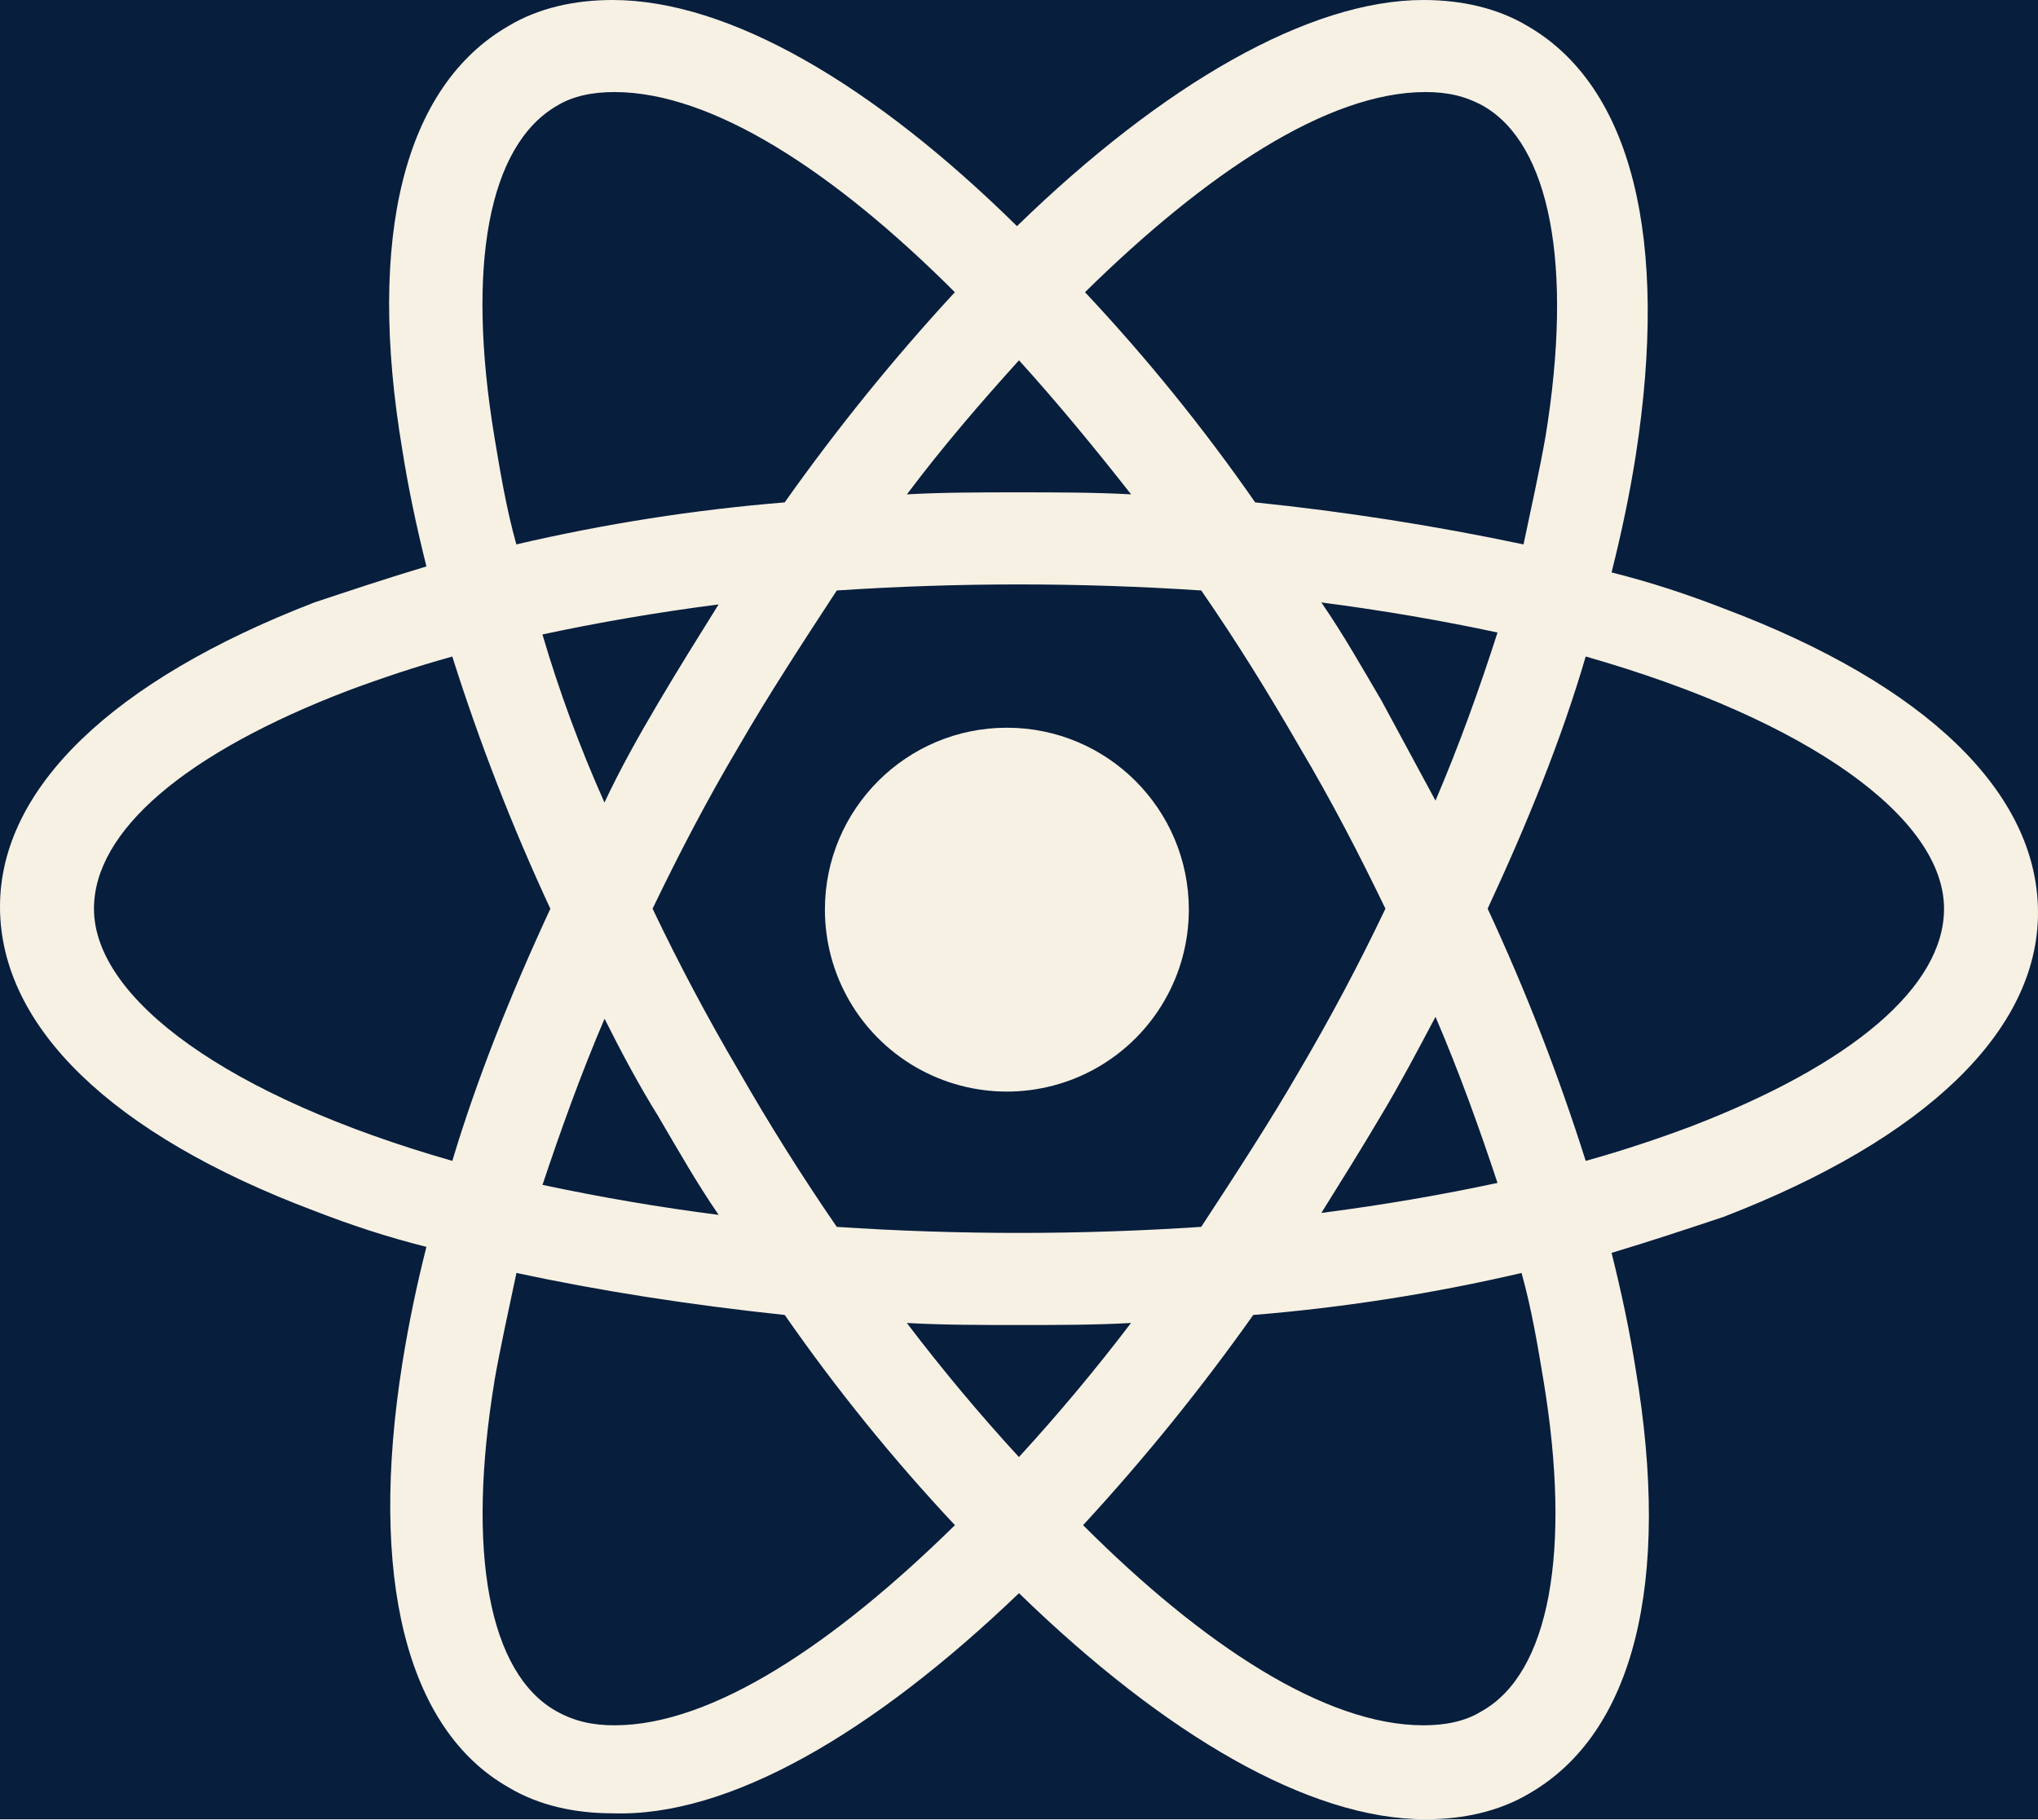
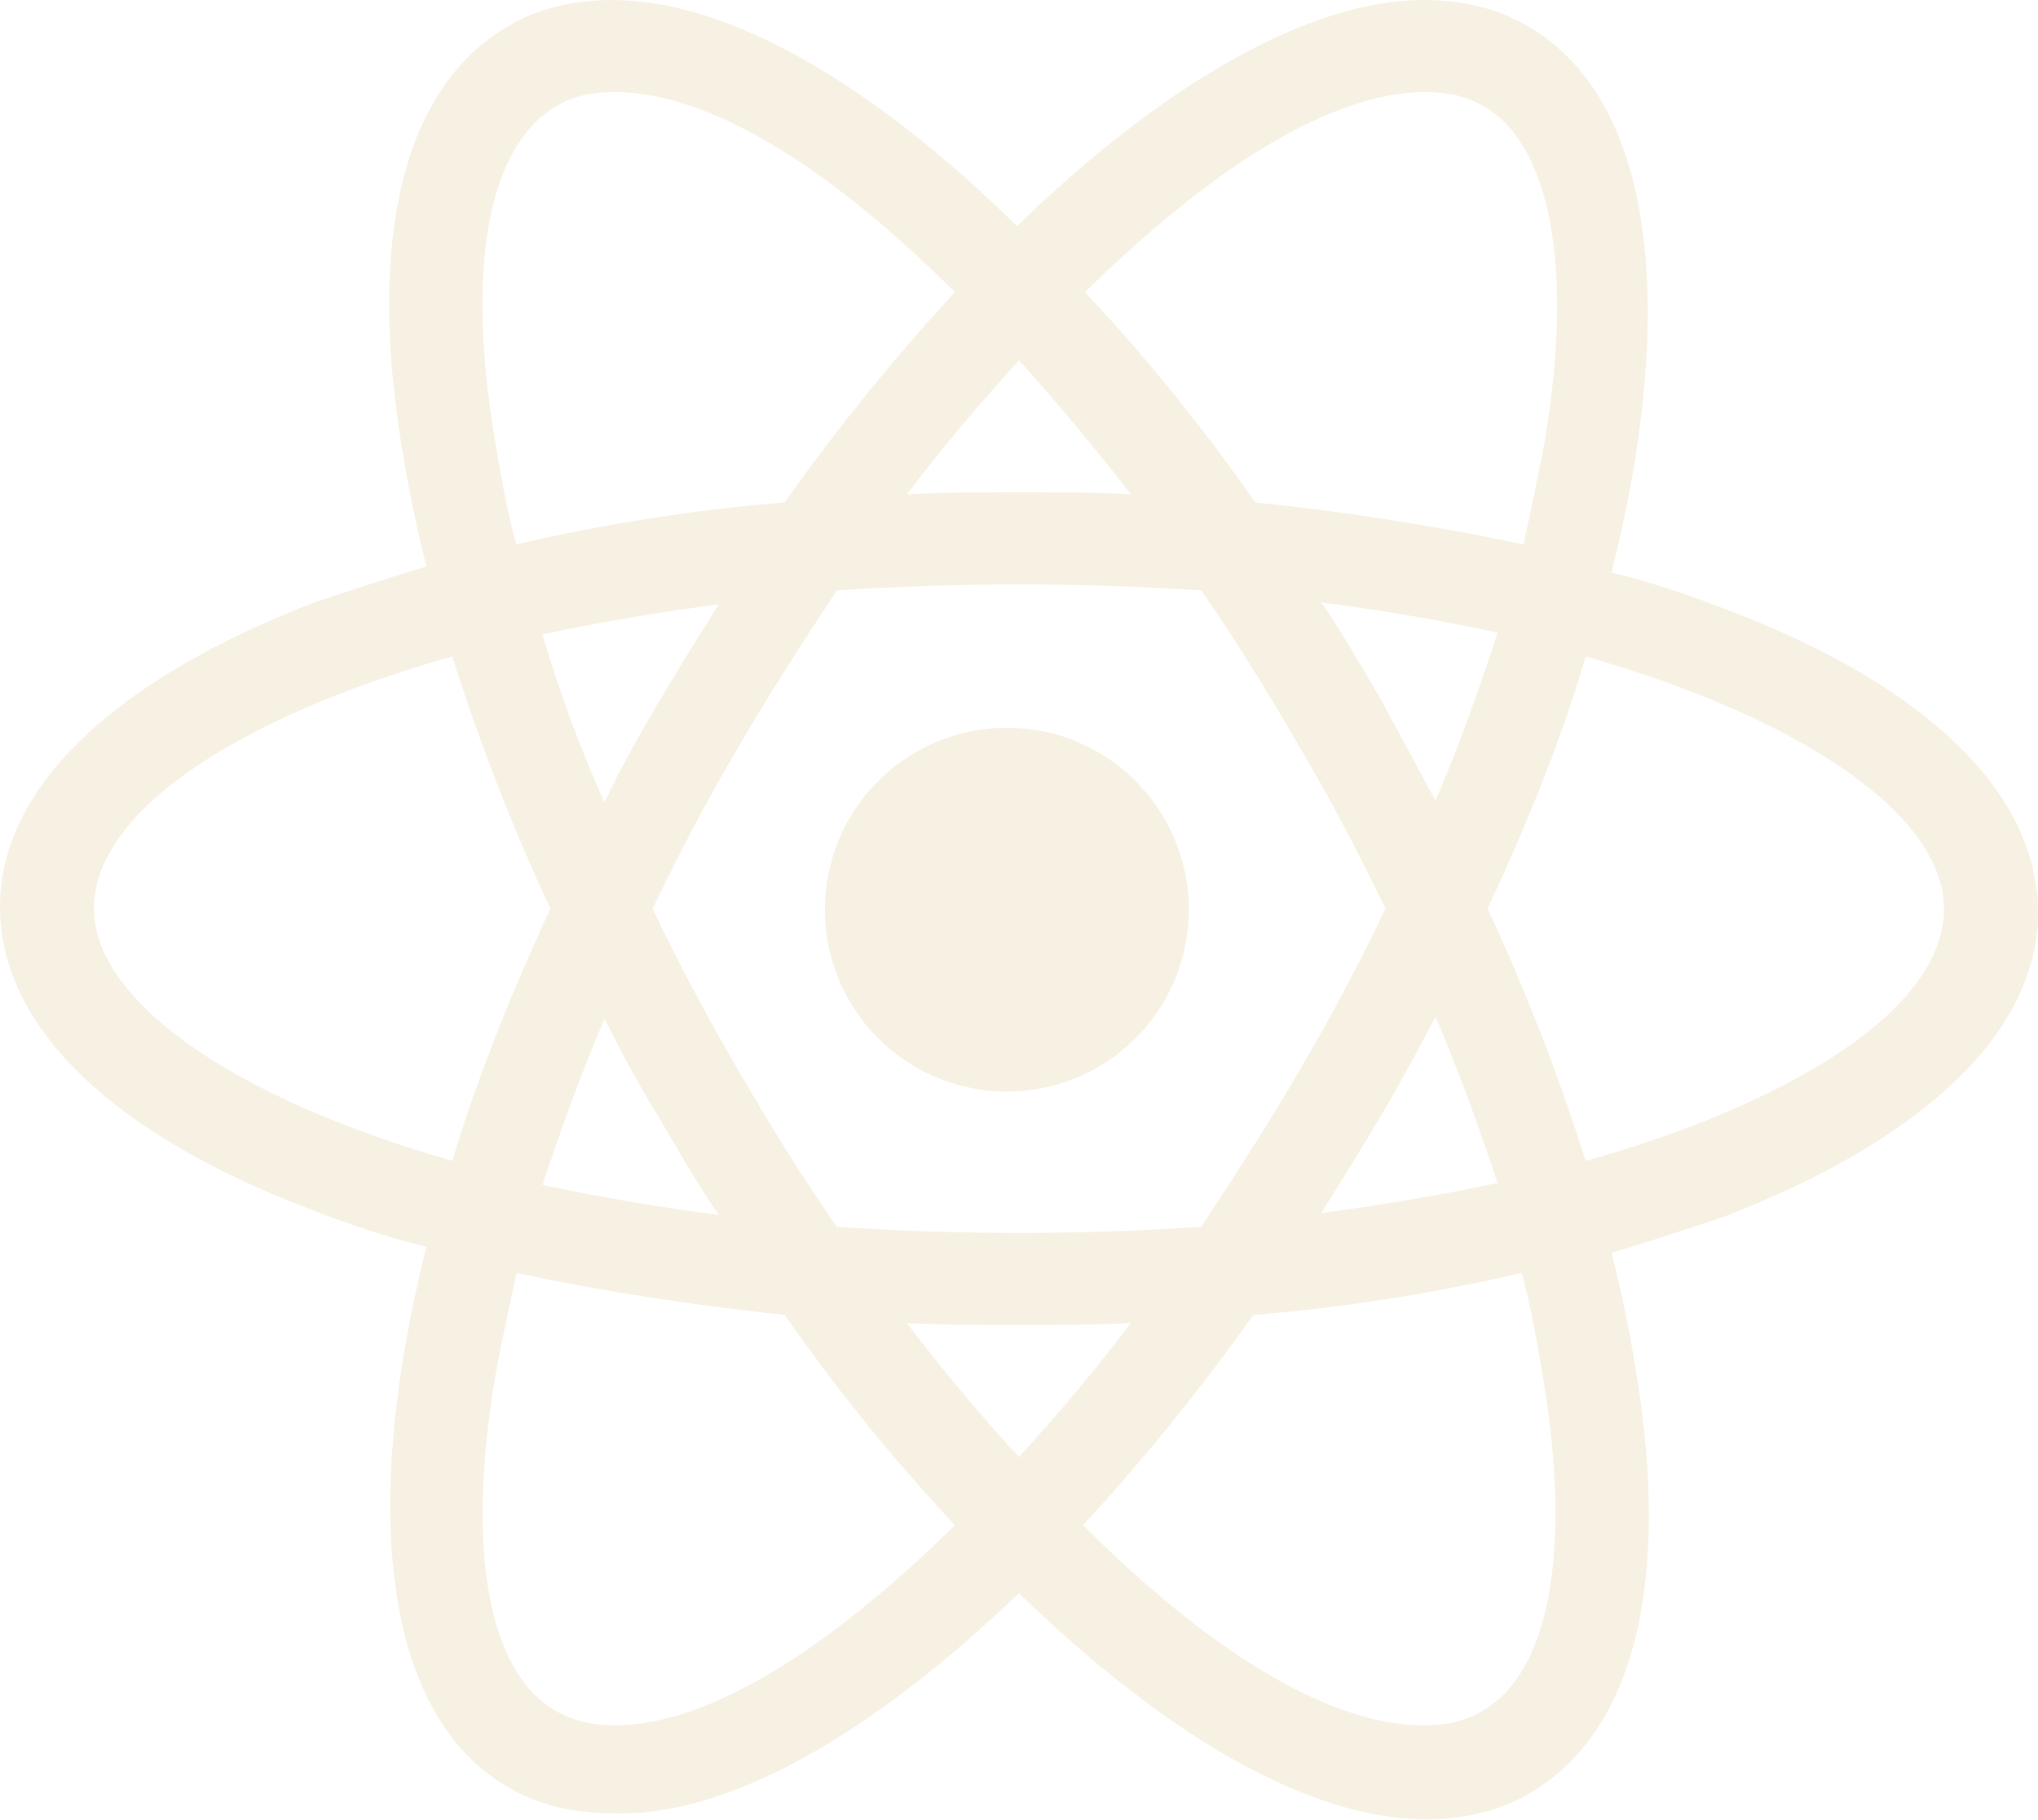
- <svg xmlns="http://www.w3.org/2000/svg" width="84px" height="75px" viewBox="0 0 84 75" version="1.1" style="background: #071E3D;">
-   <g id="react" stroke="none" stroke-width="1" fill="none" fill-rule="evenodd">
-     <rect fill="#071E3D" x="0" y="0" width="84" height="75" />
-     <g fill="#F7F1E3" fill-rule="nonzero">
-       <path d="M49,37.5 C49,40.179 47.571,42.655 45.25,43.995 C42.929,45.335 40.071,45.335 37.75,43.995 C35.429,42.655 34,40.179 34,37.5 C34,33.358 37.358,30 41.5,30 C45.642,30 49,33.358 49,37.5 Z" id="Path" />
-       <path d="M42,65.678 C48.026,71.535 53.965,75 58.752,75 C60.321,75 61.806,74.67 63.042,73.929 C67.332,71.452 68.901,65.264 67.415,56.435 C67.168,54.867 66.837,53.301 66.424,51.649 C68.073,51.155 69.558,50.658 71.044,50.164 C79.38,46.946 84,42.49 84,37.624 C84,32.674 79.38,28.218 71.044,25.083 C69.558,24.506 68.073,24.012 66.424,23.598 C66.837,21.949 67.168,20.38 67.415,18.812 C68.817,9.82 67.251,3.548 62.958,1.071 C61.72,0.33 60.234,0 58.668,0 C53.965,0 47.939,3.465 41.917,9.322 C35.974,3.465 30.032,0 25.248,0 C23.679,0 22.194,0.33 20.958,1.071 C16.668,3.548 15.099,9.736 16.585,18.565 C16.832,20.133 17.163,21.699 17.576,23.351 C15.927,23.845 14.442,24.342 12.956,24.836 C4.62,28.054 0,32.51 0,37.376 C0,42.326 4.62,46.782 12.956,49.917 C14.442,50.494 15.927,50.988 17.576,51.402 C17.174,52.982 16.843,54.579 16.585,56.188 C15.183,65.017 16.749,71.288 20.958,73.682 C22.197,74.426 23.682,74.753 25.248,74.753 C30.035,74.917 35.978,71.452 42,65.678 Z M37.376,54.539 C38.862,54.623 40.431,54.623 41.997,54.623 C43.563,54.623 45.132,54.623 46.617,54.539 C45.162,56.451 43.621,58.296 41.997,60.067 C40.372,58.297 38.83,56.452 37.376,54.539 L37.376,54.539 Z M27.144,46.041 C27.969,47.443 28.713,48.765 29.621,50.083 C27.185,49.771 24.763,49.358 22.36,48.845 C23.105,46.619 23.929,44.306 24.918,41.996 C25.579,43.315 26.32,44.72 27.144,46.038 L27.144,46.041 Z M22.357,26.155 C24.667,25.661 27.061,25.247 29.618,24.917 C28.794,26.238 27.969,27.557 27.141,28.959 C26.313,30.361 25.572,31.682 24.914,33.084 C23.907,30.833 23.053,28.517 22.357,26.152 L22.357,26.155 Z M26.897,37.46 C27.969,35.234 29.124,33.004 30.446,30.778 C31.684,28.631 33.087,26.489 34.489,24.342 C39.491,24.01 44.509,24.01 49.511,24.342 C50.997,26.489 52.316,28.631 53.554,30.778 C54.876,33.004 56.031,35.234 57.103,37.46 C56.018,39.738 54.834,41.968 53.554,44.142 C52.316,46.288 50.913,48.431 49.511,50.577 C44.509,50.91 39.491,50.91 34.489,50.577 C33.053,48.489 31.704,46.342 30.446,44.142 C29.167,41.967 27.983,39.738 26.897,37.46 L26.897,37.46 Z M59.166,33.004 L56.939,28.878 C56.114,27.477 55.37,26.155 54.462,24.836 C57.019,25.167 59.413,25.581 61.723,26.075 C60.982,28.384 60.154,30.694 59.166,33.007 L59.166,33.004 Z M59.166,41.916 C60.157,44.226 60.982,46.535 61.723,48.765 C59.413,49.259 57.019,49.673 54.462,50.003 C55.287,48.682 56.111,47.363 56.939,45.961 C57.683,44.723 58.425,43.321 59.166,41.919 L59.166,41.916 Z M61.062,70.547 C60.401,70.961 59.576,71.125 58.668,71.125 C54.626,71.125 49.591,67.824 44.641,62.874 C47.163,60.14 49.506,57.245 51.655,54.209 C55.379,53.905 59.076,53.326 62.714,52.477 C63.128,53.962 63.375,55.447 63.622,56.933 C64.778,63.945 63.87,68.979 61.065,70.547 L61.062,70.547 Z M65.355,27.063 C74.599,29.703 80.127,33.745 80.127,37.46 C80.127,40.678 76.332,43.895 69.648,46.455 C68.326,46.949 66.844,47.446 65.358,47.857 C64.235,44.308 62.885,40.835 61.316,37.46 C62.965,33.912 64.37,30.447 65.358,27.063 L65.355,27.063 Z M58.752,3.795 C59.66,3.795 60.401,3.959 61.145,4.373 C63.87,5.941 64.858,10.891 63.703,17.987 C63.456,19.389 63.125,20.875 62.795,22.443 C59.141,21.672 55.449,21.093 51.735,20.711 C49.611,17.655 47.267,14.759 44.721,12.046 C49.672,7.176 54.706,3.795 58.749,3.795 L58.752,3.795 Z M46.62,20.38 C45.135,20.297 43.566,20.297 42,20.297 C40.434,20.297 38.865,20.297 37.38,20.38 C38.865,18.401 40.434,16.585 42,14.853 C43.569,16.585 45.135,18.485 46.62,20.38 Z M22.935,4.373 C23.596,3.959 24.42,3.795 25.328,3.795 C29.371,3.795 34.405,7.096 39.356,12.046 C36.833,14.779 34.49,17.674 32.342,20.711 C28.618,21.015 24.921,21.594 21.282,22.443 C20.868,20.958 20.621,19.473 20.374,17.987 C19.219,10.975 20.127,6.025 22.932,4.373 L22.935,4.373 Z M18.645,47.857 C9.401,45.217 3.873,41.175 3.873,37.46 C3.873,34.242 7.668,31.025 14.352,28.468 C15.674,27.974 17.156,27.477 18.642,27.066 C19.765,30.615 21.115,34.088 22.684,37.463 C21.035,41.011 19.63,44.559 18.642,47.86 L18.645,47.857 Z M20.378,56.933 C20.625,55.531 20.955,54.045 21.286,52.477 C24.751,53.221 28.466,53.798 32.345,54.209 C34.469,57.264 36.813,60.16 39.359,62.874 C34.409,67.74 29.374,71.125 25.332,71.125 C24.424,71.125 23.682,70.961 22.938,70.547 C20.13,68.979 19.226,63.945 20.381,56.933 L20.378,56.933 Z" id="Shape" />
+ <svg xmlns="http://www.w3.org/2000/svg" width="84px" height="75px" viewBox="0 0 84 75" version="1.1">
+   <g id="Page-1" stroke="none" stroke-width="1" fill="none" fill-rule="evenodd">
+     <g id="Desktop-HD-Copy-4" transform="translate(-374, -1426)" fill="#F7F1E3">
+       <g id="showcase" transform="translate(30, 1030)">
+         <g id="technologies" transform="translate(220, 200)">
+           <g id="frontend">
+             <g id="react" transform="translate(124, 196)">
+               <g>
+                 <path d="M49,37.5 C49,40.179 47.571,42.655 45.25,43.995 C42.929,45.335 40.071,45.335 37.75,43.995 C35.429,42.655 34,40.179 34,37.5 C34,33.358 37.358,30 41.5,30 C45.642,30 49,33.358 49,37.5 Z" id="Path" fill-rule="nonzero" />
+                 <path d="M42,65.678 C48.026,71.535 53.965,75 58.752,75 C60.321,75 61.806,74.67 63.042,73.929 C67.332,71.452 68.901,65.264 67.415,56.435 C67.168,54.867 66.837,53.301 66.424,51.649 C68.073,51.155 69.558,50.658 71.044,50.164 C79.38,46.946 84,42.49 84,37.624 C84,32.674 79.38,28.218 71.044,25.083 C69.558,24.506 68.073,24.012 66.424,23.598 C66.837,21.949 67.168,20.38 67.415,18.812 C68.817,9.82 67.251,3.548 62.958,1.071 C61.72,0.33 60.234,0 58.668,0 C53.965,0 47.939,3.465 41.917,9.322 C35.974,3.465 30.032,0 25.248,0 C23.679,0 22.194,0.33 20.958,1.071 C16.668,3.548 15.099,9.736 16.585,18.565 C16.832,20.133 17.163,21.699 17.576,23.351 C15.927,23.845 14.442,24.342 12.956,24.836 C4.62,28.054 0,32.51 0,37.376 C0,42.326 4.62,46.782 12.956,49.917 C14.442,50.494 15.927,50.988 17.576,51.402 C17.174,52.982 16.843,54.579 16.585,56.188 C15.183,65.017 16.749,71.288 20.958,73.682 C22.197,74.426 23.682,74.753 25.248,74.753 C30.035,74.917 35.978,71.452 42,65.678 Z M37.376,54.539 C38.862,54.623 40.431,54.623 41.997,54.623 C43.563,54.623 45.132,54.623 46.617,54.539 C45.162,56.451 43.621,58.296 41.997,60.067 C40.372,58.297 38.83,56.452 37.376,54.539 L37.376,54.539 Z M27.144,46.041 C27.969,47.443 28.713,48.765 29.621,50.083 C27.185,49.771 24.763,49.358 22.36,48.845 C23.105,46.619 23.929,44.306 24.918,41.996 C25.579,43.315 26.32,44.72 27.144,46.038 L27.144,46.041 Z M22.357,26.155 C24.667,25.661 27.061,25.247 29.618,24.917 C28.794,26.238 27.969,27.557 27.141,28.959 C26.313,30.361 25.572,31.682 24.914,33.084 C23.907,30.833 23.053,28.517 22.357,26.152 L22.357,26.155 Z M26.897,37.46 C27.969,35.234 29.124,33.004 30.446,30.778 C31.684,28.631 33.087,26.489 34.489,24.342 C39.491,24.01 44.509,24.01 49.511,24.342 C50.997,26.489 52.316,28.631 53.554,30.778 C54.876,33.004 56.031,35.234 57.103,37.46 C56.018,39.738 54.834,41.968 53.554,44.142 C52.316,46.288 50.913,48.431 49.511,50.577 C44.509,50.91 39.491,50.91 34.489,50.577 C33.053,48.489 31.704,46.342 30.446,44.142 C29.167,41.967 27.983,39.738 26.897,37.46 L26.897,37.46 Z M59.166,33.004 L56.939,28.878 C56.114,27.477 55.37,26.155 54.462,24.836 C57.019,25.167 59.413,25.581 61.723,26.075 C60.982,28.384 60.154,30.694 59.166,33.007 L59.166,33.004 Z M59.166,41.916 C60.157,44.226 60.982,46.535 61.723,48.765 C59.413,49.259 57.019,49.673 54.462,50.003 C55.287,48.682 56.111,47.363 56.939,45.961 C57.683,44.723 58.425,43.321 59.166,41.919 L59.166,41.916 Z M61.062,70.547 C60.401,70.961 59.576,71.125 58.668,71.125 C54.626,71.125 49.591,67.824 44.641,62.874 C47.163,60.14 49.506,57.245 51.655,54.209 C55.379,53.905 59.076,53.326 62.714,52.477 C63.128,53.962 63.375,55.447 63.622,56.933 C64.778,63.945 63.87,68.979 61.065,70.547 L61.062,70.547 Z M65.355,27.063 C74.599,29.703 80.127,33.745 80.127,37.46 C80.127,40.678 76.332,43.895 69.648,46.455 C68.326,46.949 66.844,47.446 65.358,47.857 C64.235,44.308 62.885,40.835 61.316,37.46 C62.965,33.912 64.37,30.447 65.358,27.063 L65.355,27.063 Z M58.752,3.795 C59.66,3.795 60.401,3.959 61.145,4.373 C63.87,5.941 64.858,10.891 63.703,17.987 C63.456,19.389 63.125,20.875 62.795,22.443 C59.141,21.672 55.449,21.093 51.735,20.711 C49.611,17.655 47.267,14.759 44.721,12.046 C49.672,7.176 54.706,3.795 58.749,3.795 L58.752,3.795 Z M46.62,20.38 C45.135,20.297 43.566,20.297 42,20.297 C40.434,20.297 38.865,20.297 37.38,20.38 C38.865,18.401 40.434,16.585 42,14.853 C43.569,16.585 45.135,18.485 46.62,20.38 Z M22.935,4.373 C23.596,3.959 24.42,3.795 25.328,3.795 C29.371,3.795 34.405,7.096 39.356,12.046 C36.833,14.779 34.49,17.674 32.342,20.711 C28.618,21.015 24.921,21.594 21.282,22.443 C20.868,20.958 20.621,19.473 20.374,17.987 C19.219,10.975 20.127,6.025 22.932,4.373 L22.935,4.373 Z M18.645,47.857 C9.401,45.217 3.873,41.175 3.873,37.46 C3.873,34.242 7.668,31.025 14.352,28.468 C15.674,27.974 17.156,27.477 18.642,27.066 C19.765,30.615 21.115,34.088 22.684,37.463 C21.035,41.011 19.63,44.559 18.642,47.86 L18.645,47.857 Z M20.378,56.933 C20.625,55.531 20.955,54.045 21.286,52.477 C24.751,53.221 28.466,53.798 32.345,54.209 C34.469,57.264 36.813,60.16 39.359,62.874 C34.409,67.74 29.374,71.125 25.332,71.125 C24.424,71.125 23.682,70.961 22.938,70.547 C20.13,68.979 19.226,63.945 20.381,56.933 L20.378,56.933 Z" id="Shape" fill-rule="nonzero" />
+               </g>
+             </g>
+           </g>
+         </g>
+       </g>
    </g>
  </g>
</svg>
